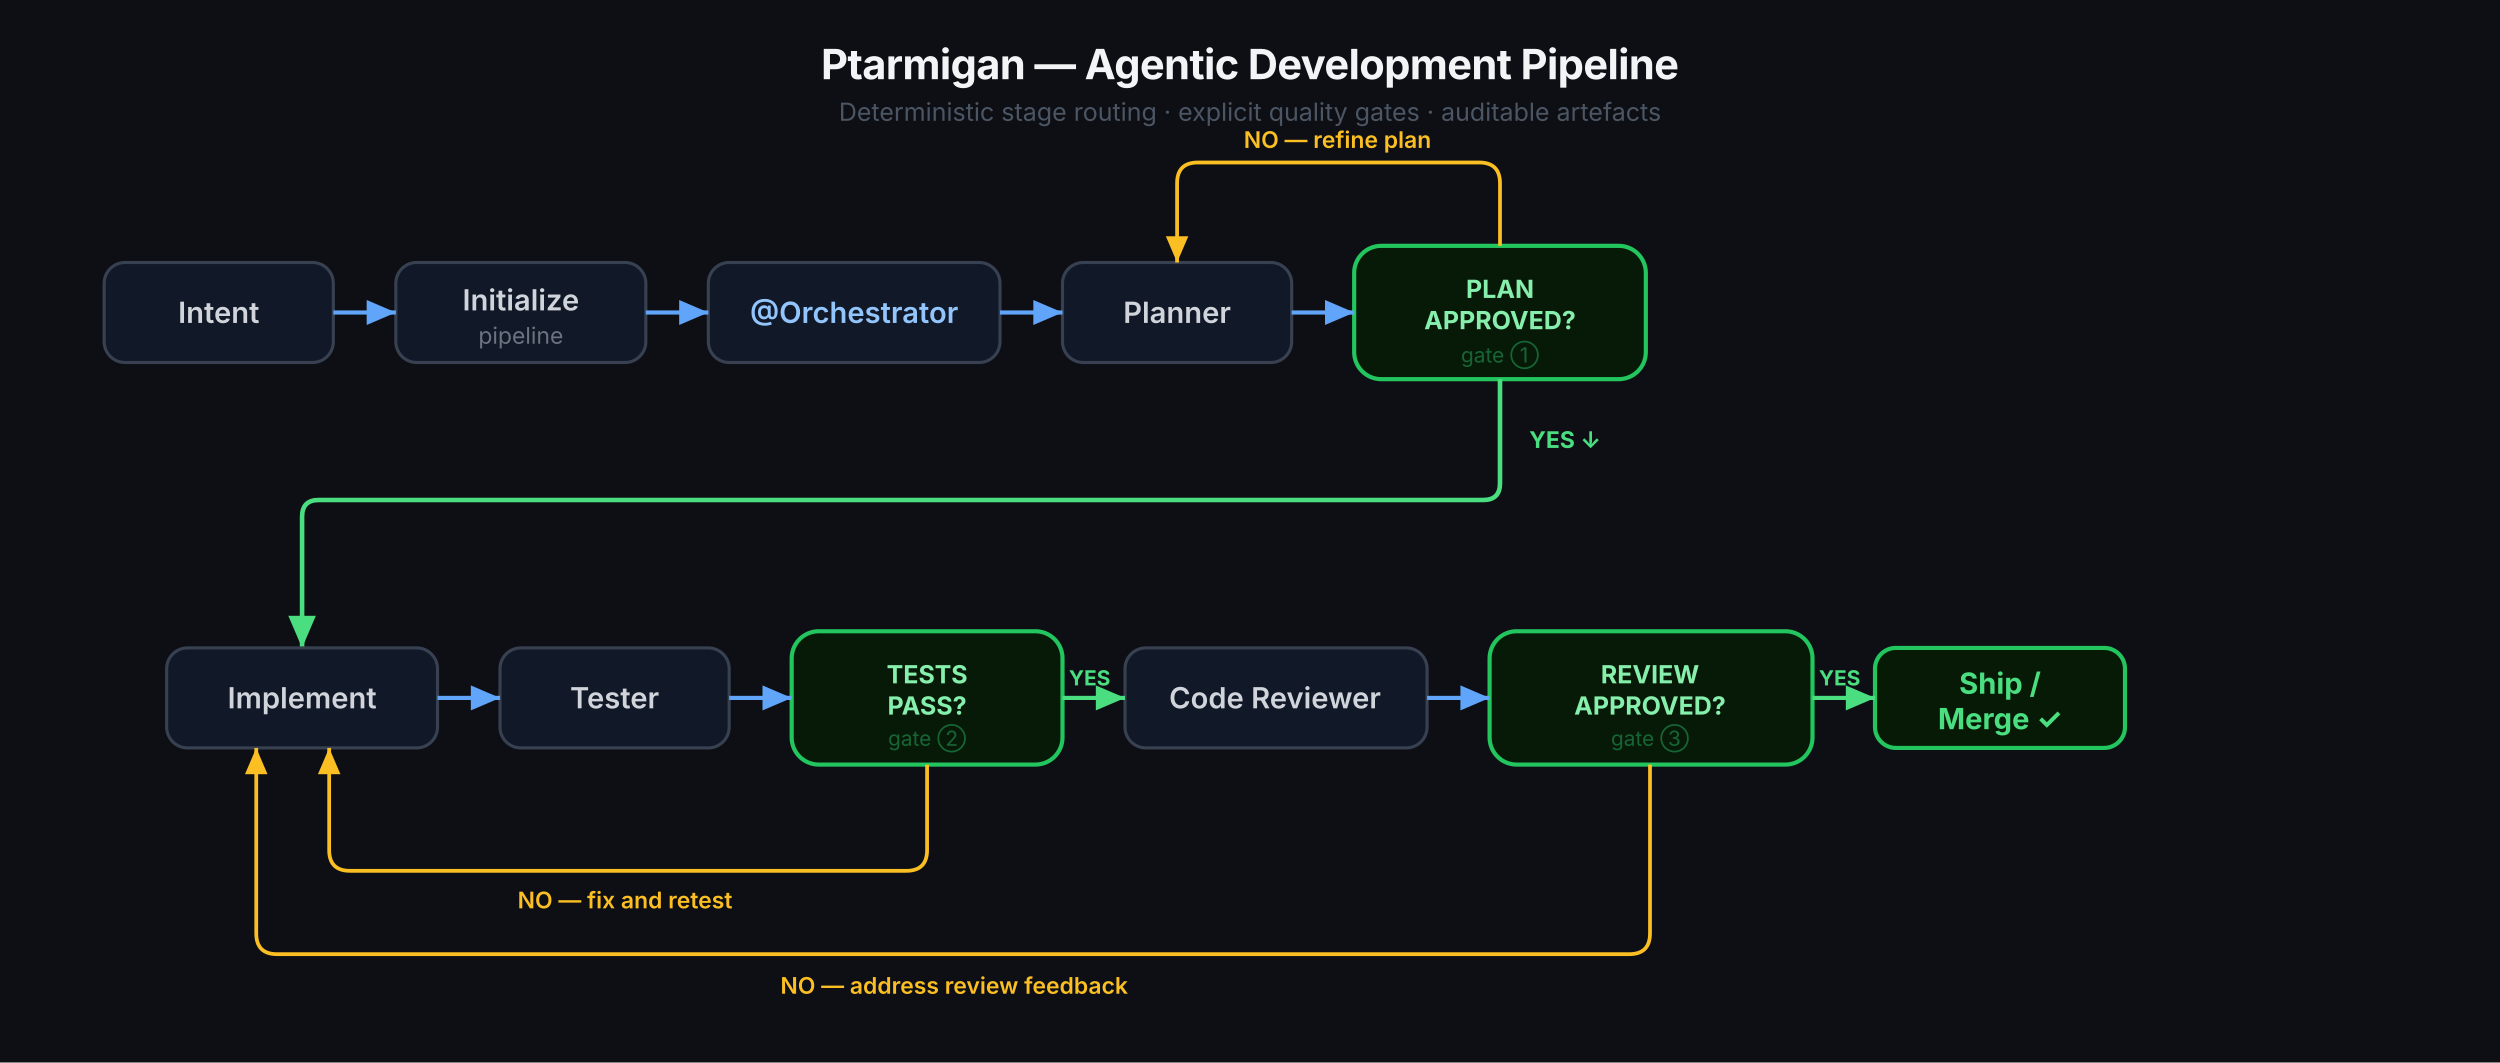
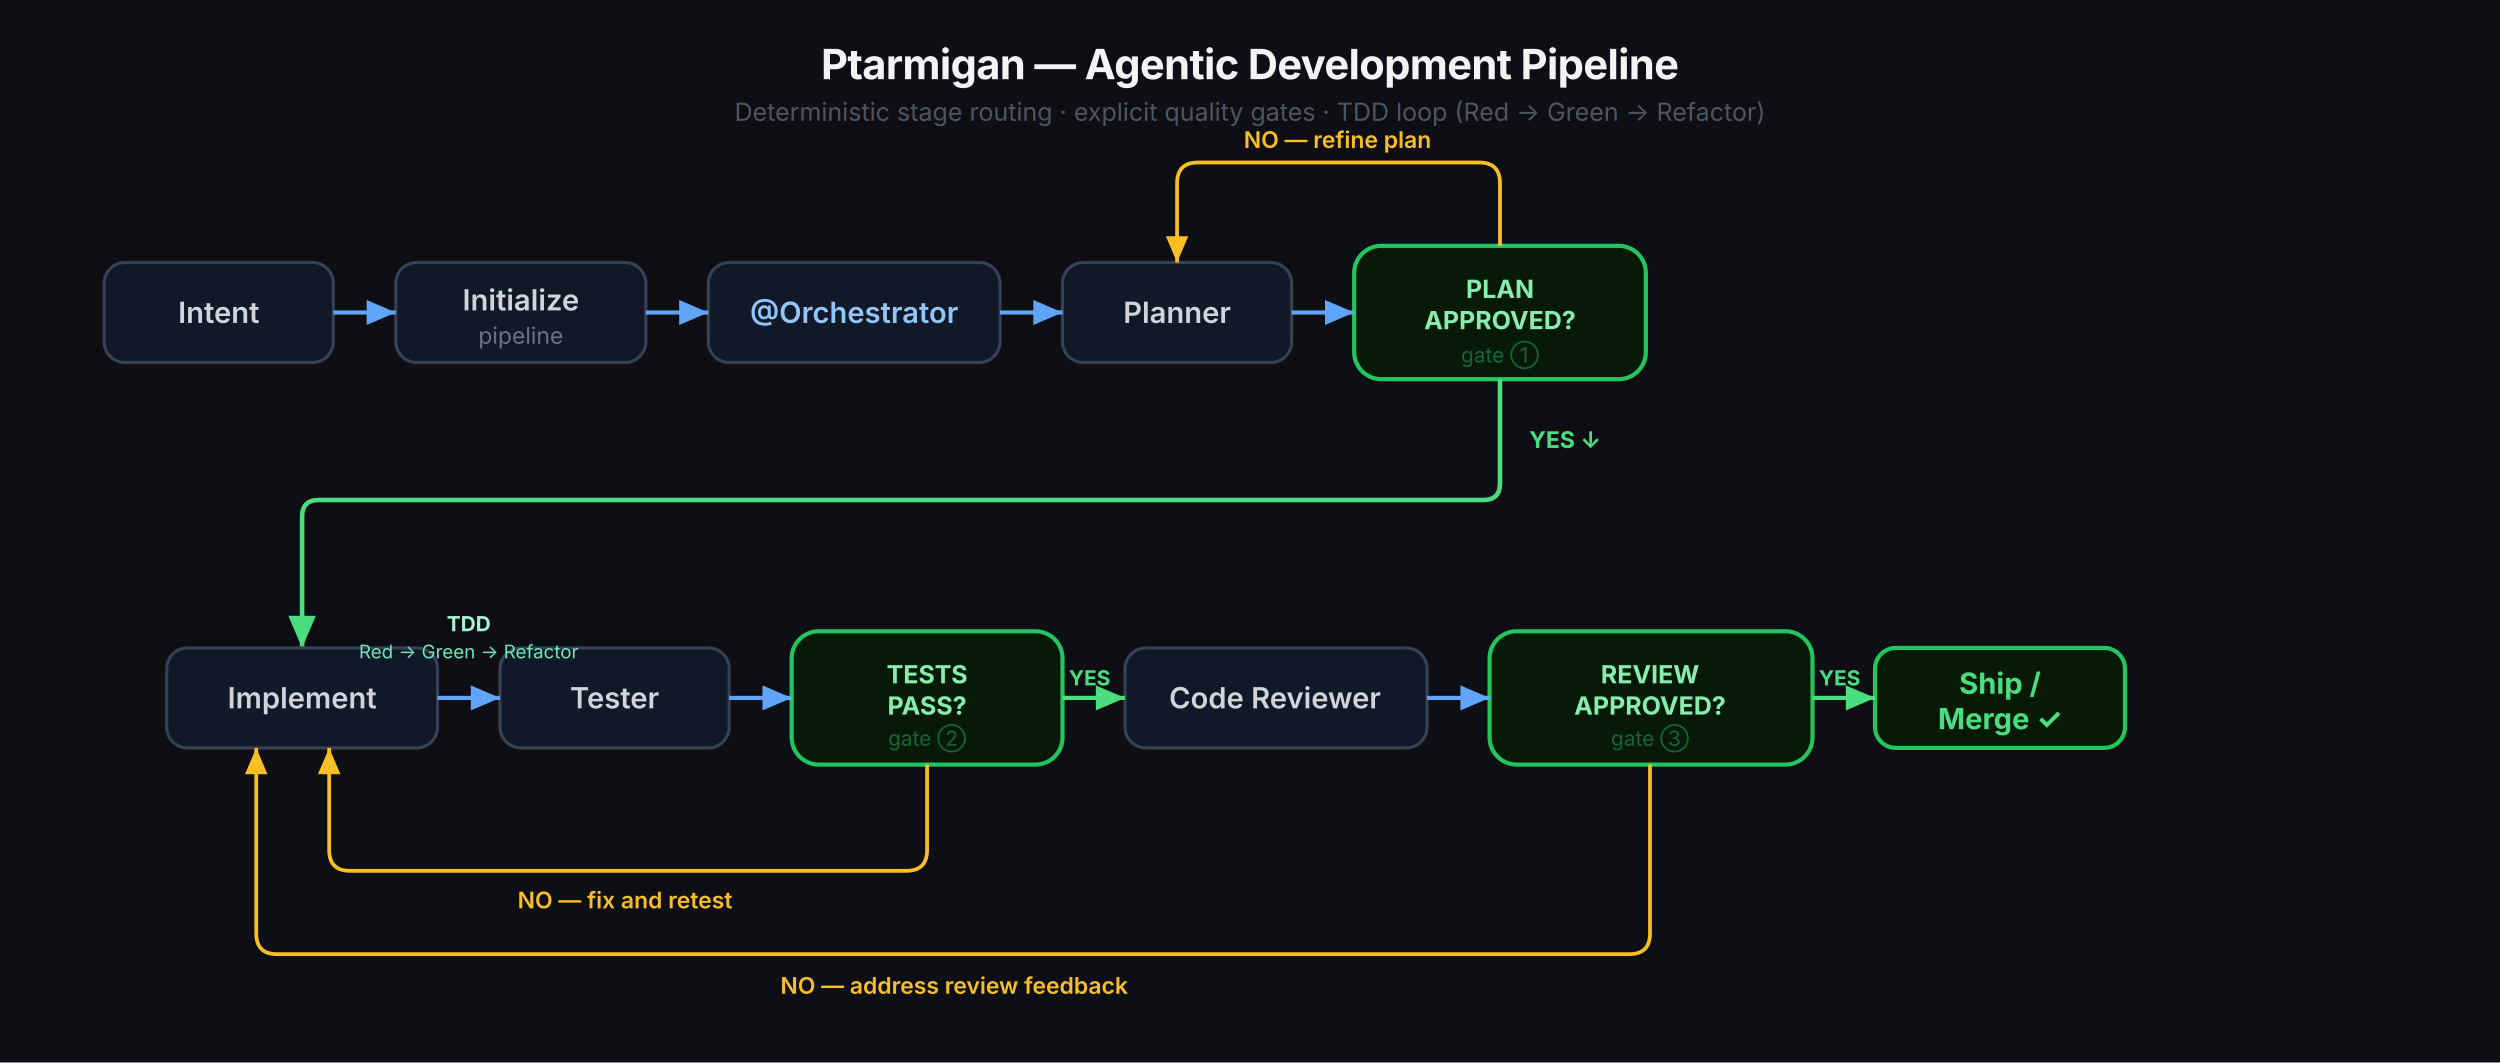
<svg xmlns="http://www.w3.org/2000/svg" viewBox="0 0 1200 510" width="1200" height="510" role="img" aria-labelledby="ptitle pdesc">
  <defs>
    <marker id="ab" viewBox="0 0 8 8" markerWidth="8" markerHeight="8" refX="7" refY="4" orient="auto">
      <path d="M0,1 L7,4 L0,7 Z" fill="#60a5fa" />
    </marker>
    <marker id="ag" viewBox="0 0 8 8" markerWidth="8" markerHeight="8" refX="7" refY="4" orient="auto">
      <path d="M0,1 L7,4 L0,7 Z" fill="#4ade80" />
    </marker>
    <marker id="aa" viewBox="0 0 8 8" markerWidth="8" markerHeight="8" refX="7" refY="4" orient="auto">
      <path d="M0,1 L7,4 L0,7 Z" fill="#fbbf24" />
    </marker>
  </defs>
  <rect width="1200" height="510" fill="#0d0f14" />
  <text x="600" y="38" text-anchor="middle" fill="#f3f4f6" font-family="Inter, system-ui, sans-serif" font-size="20" font-weight="700" letter-spacing="-0.3">
    Ptarmigan — Agentic Development Pipeline
  </text>
  <text x="600" y="58" text-anchor="middle" fill="#4b5563" font-family="Inter, system-ui, sans-serif" font-size="12">
-     Deterministic stage routing · explicit quality gates · auditable artefacts
+             Deterministic stage routing · explicit quality gates · TDD loop (Red → Green → Refactor)
  </text>
  <rect x="50" y="126" width="110" height="48" rx="10" fill="#111827" stroke="#374151" stroke-width="1.5" />
  <text x="105" y="155" text-anchor="middle" fill="#d1d5db" font-family="Inter, system-ui, sans-serif" font-size="14" font-weight="600">Intent</text>
  <rect x="190" y="126" width="120" height="48" rx="10" fill="#111827" stroke="#374151" stroke-width="1.5" />
  <text x="250" y="149" text-anchor="middle" fill="#d1d5db" font-family="Inter, system-ui, sans-serif" font-size="14" font-weight="600">Initialize</text>
  <text x="250" y="165" text-anchor="middle" fill="#6b7280" font-family="Inter, system-ui, sans-serif" font-size="11">pipeline</text>
  <rect x="340" y="126" width="140" height="48" rx="10" fill="#111827" stroke="#374151" stroke-width="1.5" />
  <text x="410" y="155" text-anchor="middle" fill="#93c5fd" font-family="Inter, system-ui, sans-serif" font-size="14" font-weight="600">@Orchestrator</text>
  <rect x="510" y="126" width="110" height="48" rx="10" fill="#111827" stroke="#374151" stroke-width="1.5" />
  <text x="565" y="155" text-anchor="middle" fill="#d1d5db" font-family="Inter, system-ui, sans-serif" font-size="14" font-weight="600">Planner</text>
  <rect x="650" y="118" width="140" height="64" rx="13" fill="#071a07" stroke="#22c55e" stroke-width="2" />
  <text x="720" y="143" text-anchor="middle" fill="#86efac" font-family="Inter, system-ui, sans-serif" font-size="12" font-weight="700">PLAN</text>
  <text x="720" y="158" text-anchor="middle" fill="#86efac" font-family="Inter, system-ui, sans-serif" font-size="12" font-weight="700">APPROVED?</text>
  <text x="720" y="174" text-anchor="middle" fill="#166534" font-family="Inter, system-ui, sans-serif" font-size="10">gate ①</text>
  <path d="M160 150 H190" stroke="#60a5fa" stroke-width="2" fill="none" marker-end="url(#ab)" />
  <path d="M310 150 H340" stroke="#60a5fa" stroke-width="2" fill="none" marker-end="url(#ab)" />
  <path d="M480 150 H510" stroke="#60a5fa" stroke-width="2" fill="none" marker-end="url(#ab)" />
  <path d="M620 150 H650" stroke="#60a5fa" stroke-width="2" fill="none" marker-end="url(#ab)" />
  <path d="M720 118 V88 Q720 78 710 78 H575 Q565 78 565 88 V126" stroke="#fbbf24" stroke-width="1.8" fill="none" marker-end="url(#aa)" />
  <text x="642" y="71" text-anchor="middle" fill="#fbbf24" font-family="Inter, system-ui, sans-serif" font-size="11" font-weight="600">NO — refine plan</text>
  <path d="M720 182 V232 Q720 240 712 240 H153 Q145 240 145 248 V311" stroke="#4ade80" stroke-width="2.2" fill="none" marker-end="url(#ag)" />
  <text x="734" y="215" fill="#4ade80" font-family="Inter, system-ui, sans-serif" font-size="11" font-weight="700">YES ↓</text>
  <rect x="80" y="311" width="130" height="48" rx="10" fill="#111827" stroke="#374151" stroke-width="1.5" />
  <text x="145" y="340" text-anchor="middle" fill="#d1d5db" font-family="Inter, system-ui, sans-serif" font-size="14" font-weight="600">Implement</text>
  <rect x="240" y="311" width="110" height="48" rx="10" fill="#111827" stroke="#374151" stroke-width="1.5" />
  <text x="295" y="340" text-anchor="middle" fill="#d1d5db" font-family="Inter, system-ui, sans-serif" font-size="14" font-weight="600">Tester</text>
  <rect x="380" y="303" width="130" height="64" rx="13" fill="#071a07" stroke="#22c55e" stroke-width="2" />
  <text x="445" y="328" text-anchor="middle" fill="#86efac" font-family="Inter, system-ui, sans-serif" font-size="12" font-weight="700">TESTS</text>
  <text x="445" y="343" text-anchor="middle" fill="#86efac" font-family="Inter, system-ui, sans-serif" font-size="12" font-weight="700">PASS?</text>
  <text x="445" y="358" text-anchor="middle" fill="#166534" font-family="Inter, system-ui, sans-serif" font-size="10">gate ②</text>
  <rect x="540" y="311" width="145" height="48" rx="10" fill="#111827" stroke="#374151" stroke-width="1.5" />
  <text x="612" y="340" text-anchor="middle" fill="#d1d5db" font-family="Inter, system-ui, sans-serif" font-size="14" font-weight="600">Code Reviewer</text>
  <rect x="715" y="303" width="155" height="64" rx="13" fill="#071a07" stroke="#22c55e" stroke-width="2" />
  <text x="792" y="328" text-anchor="middle" fill="#86efac" font-family="Inter, system-ui, sans-serif" font-size="12" font-weight="700">REVIEW</text>
  <text x="792" y="343" text-anchor="middle" fill="#86efac" font-family="Inter, system-ui, sans-serif" font-size="12" font-weight="700">APPROVED?</text>
  <text x="792" y="358" text-anchor="middle" fill="#166534" font-family="Inter, system-ui, sans-serif" font-size="10">gate ③</text>
  <rect x="900" y="311" width="120" height="48" rx="10" fill="#061a06" stroke="#22c55e" stroke-width="2" />
  <text x="960" y="333" text-anchor="middle" fill="#4ade80" font-family="Inter, system-ui, sans-serif" font-size="14" font-weight="700">Ship /</text>
  <text x="960" y="350" text-anchor="middle" fill="#4ade80" font-family="Inter, system-ui, sans-serif" font-size="14" font-weight="700">Merge ✓</text>
  <path d="M210 335 H240" stroke="#60a5fa" stroke-width="2" fill="none" marker-end="url(#ab)" />
+   <text x="225" y="303" text-anchor="middle" fill="#a7f3d0" font-family="Inter, system-ui, sans-serif" font-size="10" font-weight="700">TDD</text>
+   <text x="225" y="316" text-anchor="middle" fill="#6ee7b7" font-family="Inter, system-ui, sans-serif" font-size="9">Red → Green → Refactor</text>
  <path d="M350 335 H380" stroke="#60a5fa" stroke-width="2" fill="none" marker-end="url(#ab)" />
  <path d="M510 335 H540" stroke="#4ade80" stroke-width="2" fill="none" marker-end="url(#ag)" />
  <text x="523" y="329" text-anchor="middle" fill="#4ade80" font-family="Inter, system-ui, sans-serif" font-size="10" font-weight="700">YES</text>
  <path d="M685 335 H715" stroke="#60a5fa" stroke-width="2" fill="none" marker-end="url(#ab)" />
  <path d="M870 335 H900" stroke="#4ade80" stroke-width="2" fill="none" marker-end="url(#ag)" />
  <text x="883" y="329" text-anchor="middle" fill="#4ade80" font-family="Inter, system-ui, sans-serif" font-size="10" font-weight="700">YES</text>
  <path d="M445 367 V408 Q445 418 435 418 H168 Q158 418 158 408 V359" stroke="#fbbf24" stroke-width="1.8" fill="none" marker-end="url(#aa)" />
  <text x="300" y="436" text-anchor="middle" fill="#fbbf24" font-family="Inter, system-ui, sans-serif" font-size="11" font-weight="600">NO — fix and retest</text>
  <path d="M792 367 V448 Q792 458 782 458 H133 Q123 458 123 448 V359" stroke="#fbbf24" stroke-width="1.8" fill="none" marker-end="url(#aa)" />
  <text x="458" y="477" text-anchor="middle" fill="#fbbf24" font-family="Inter, system-ui, sans-serif" font-size="11" font-weight="600">NO — address review feedback</text>
</svg>
